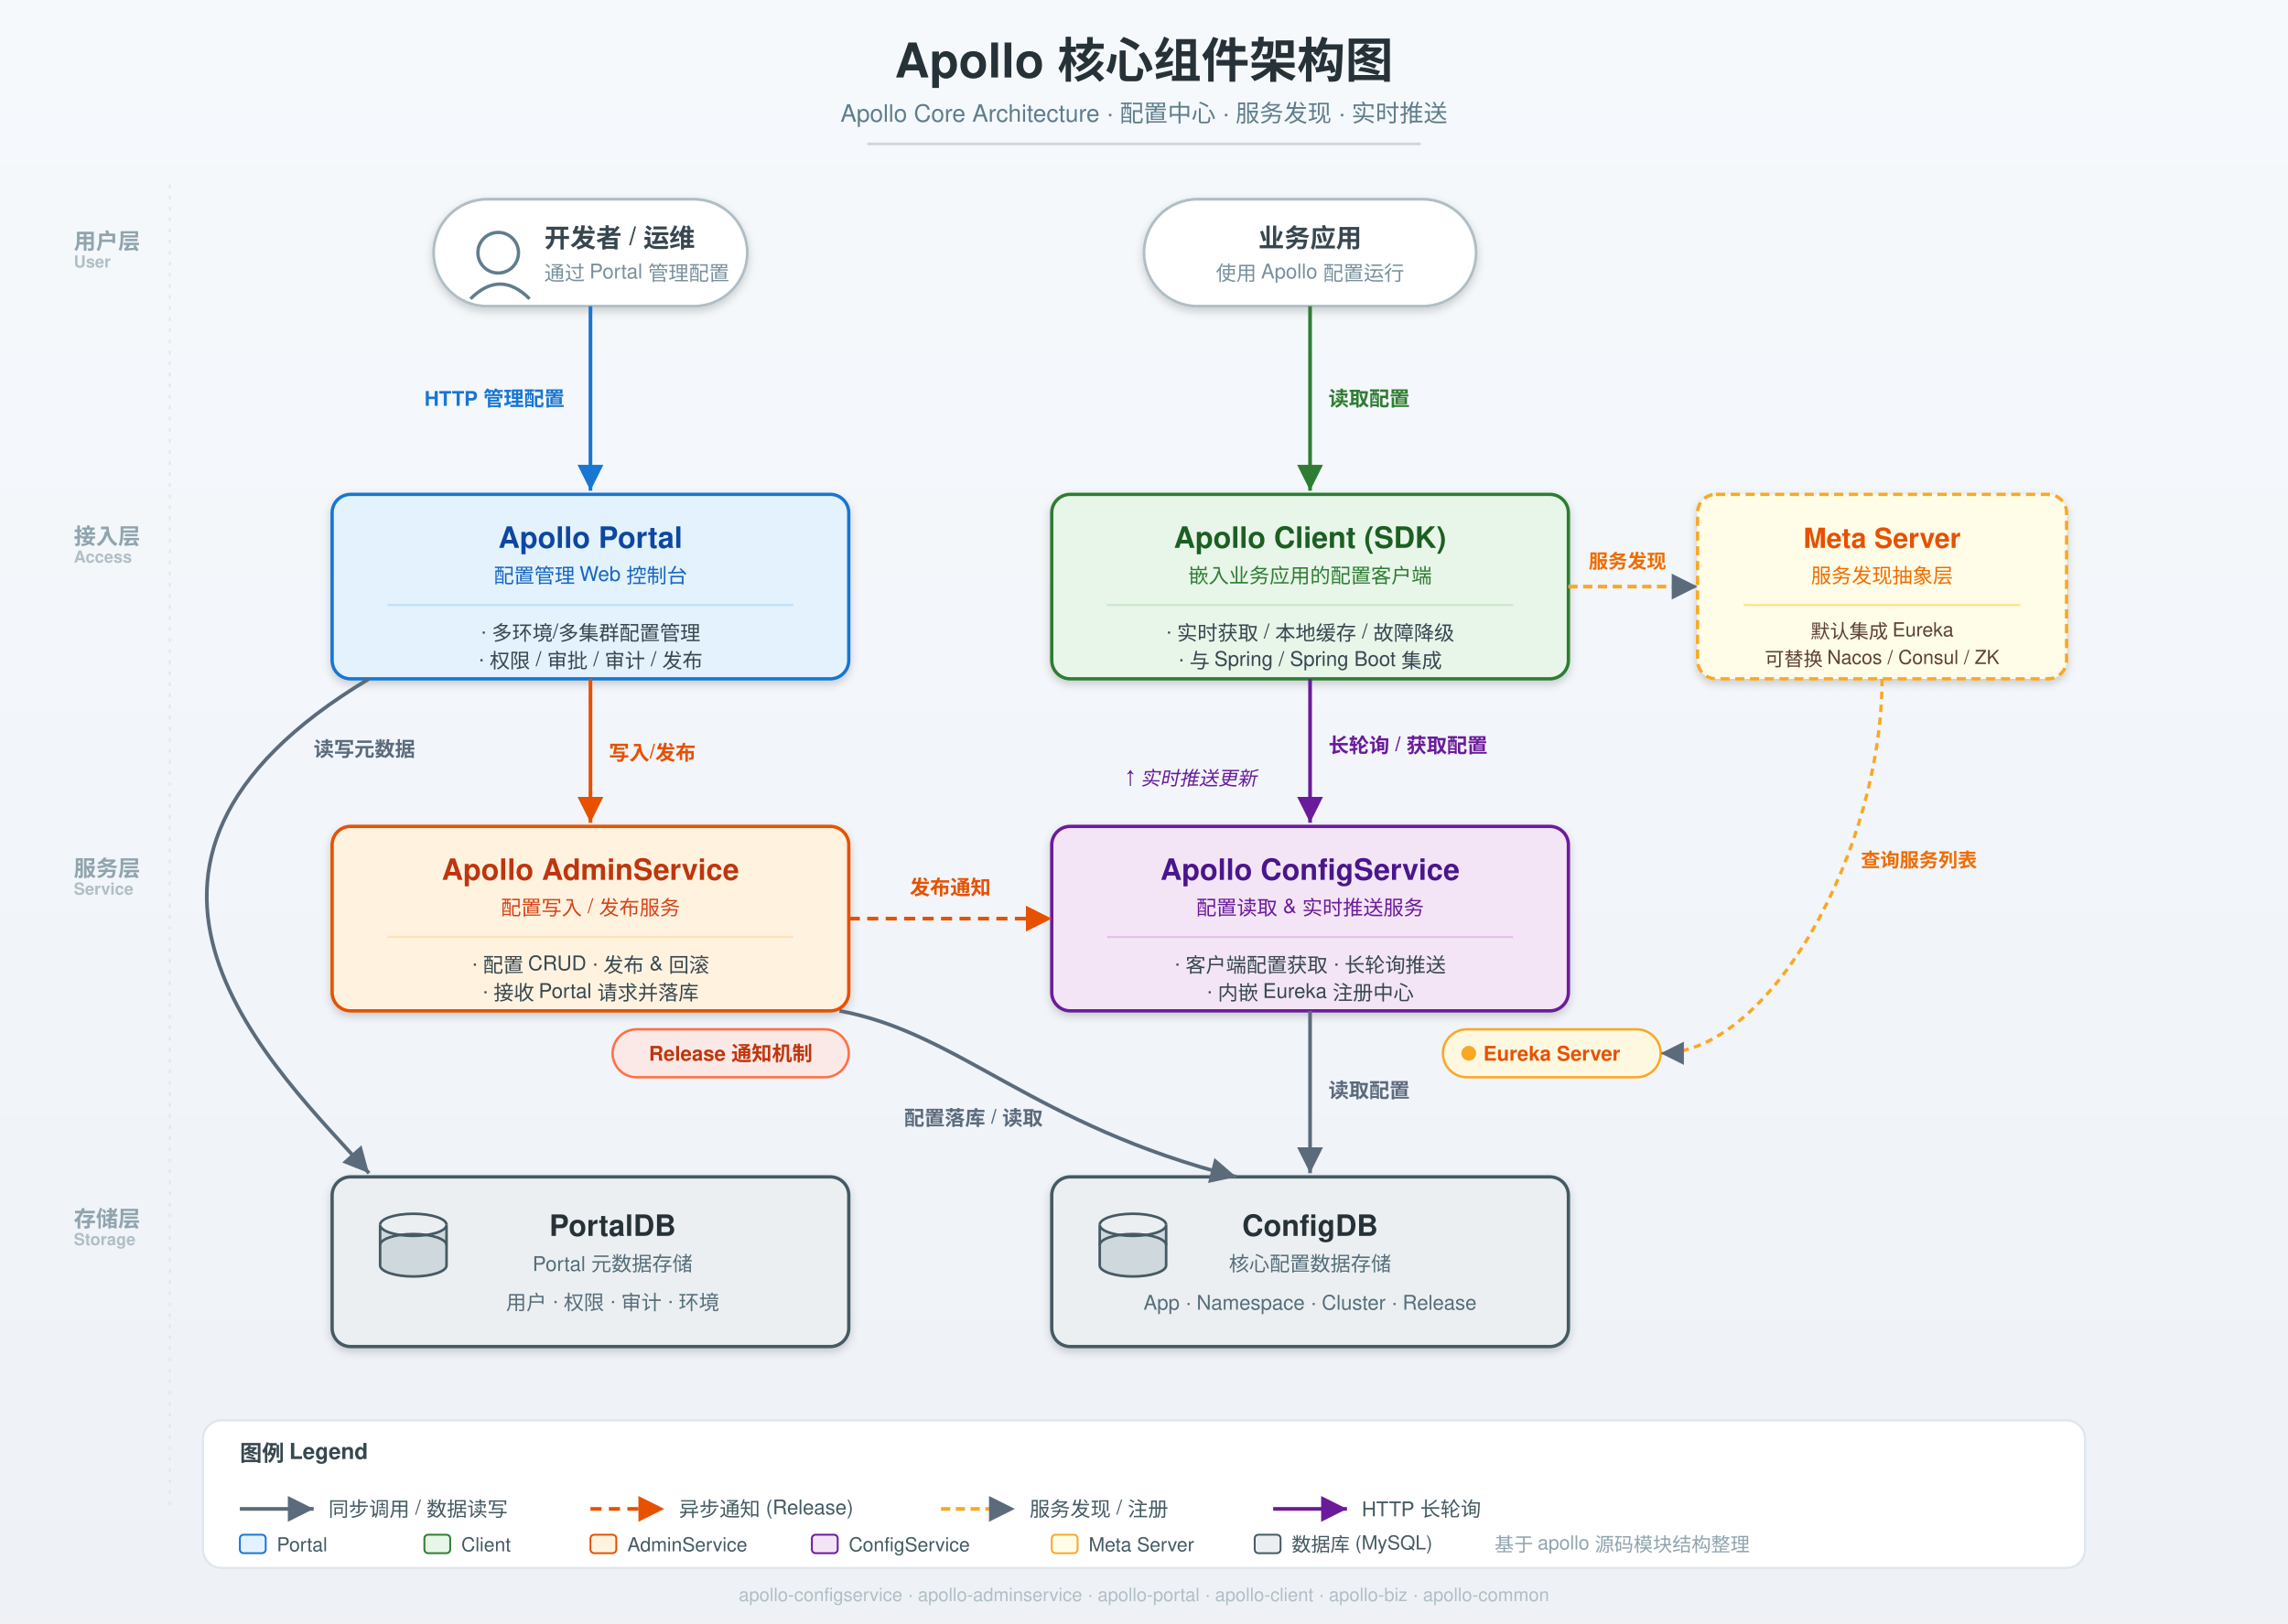
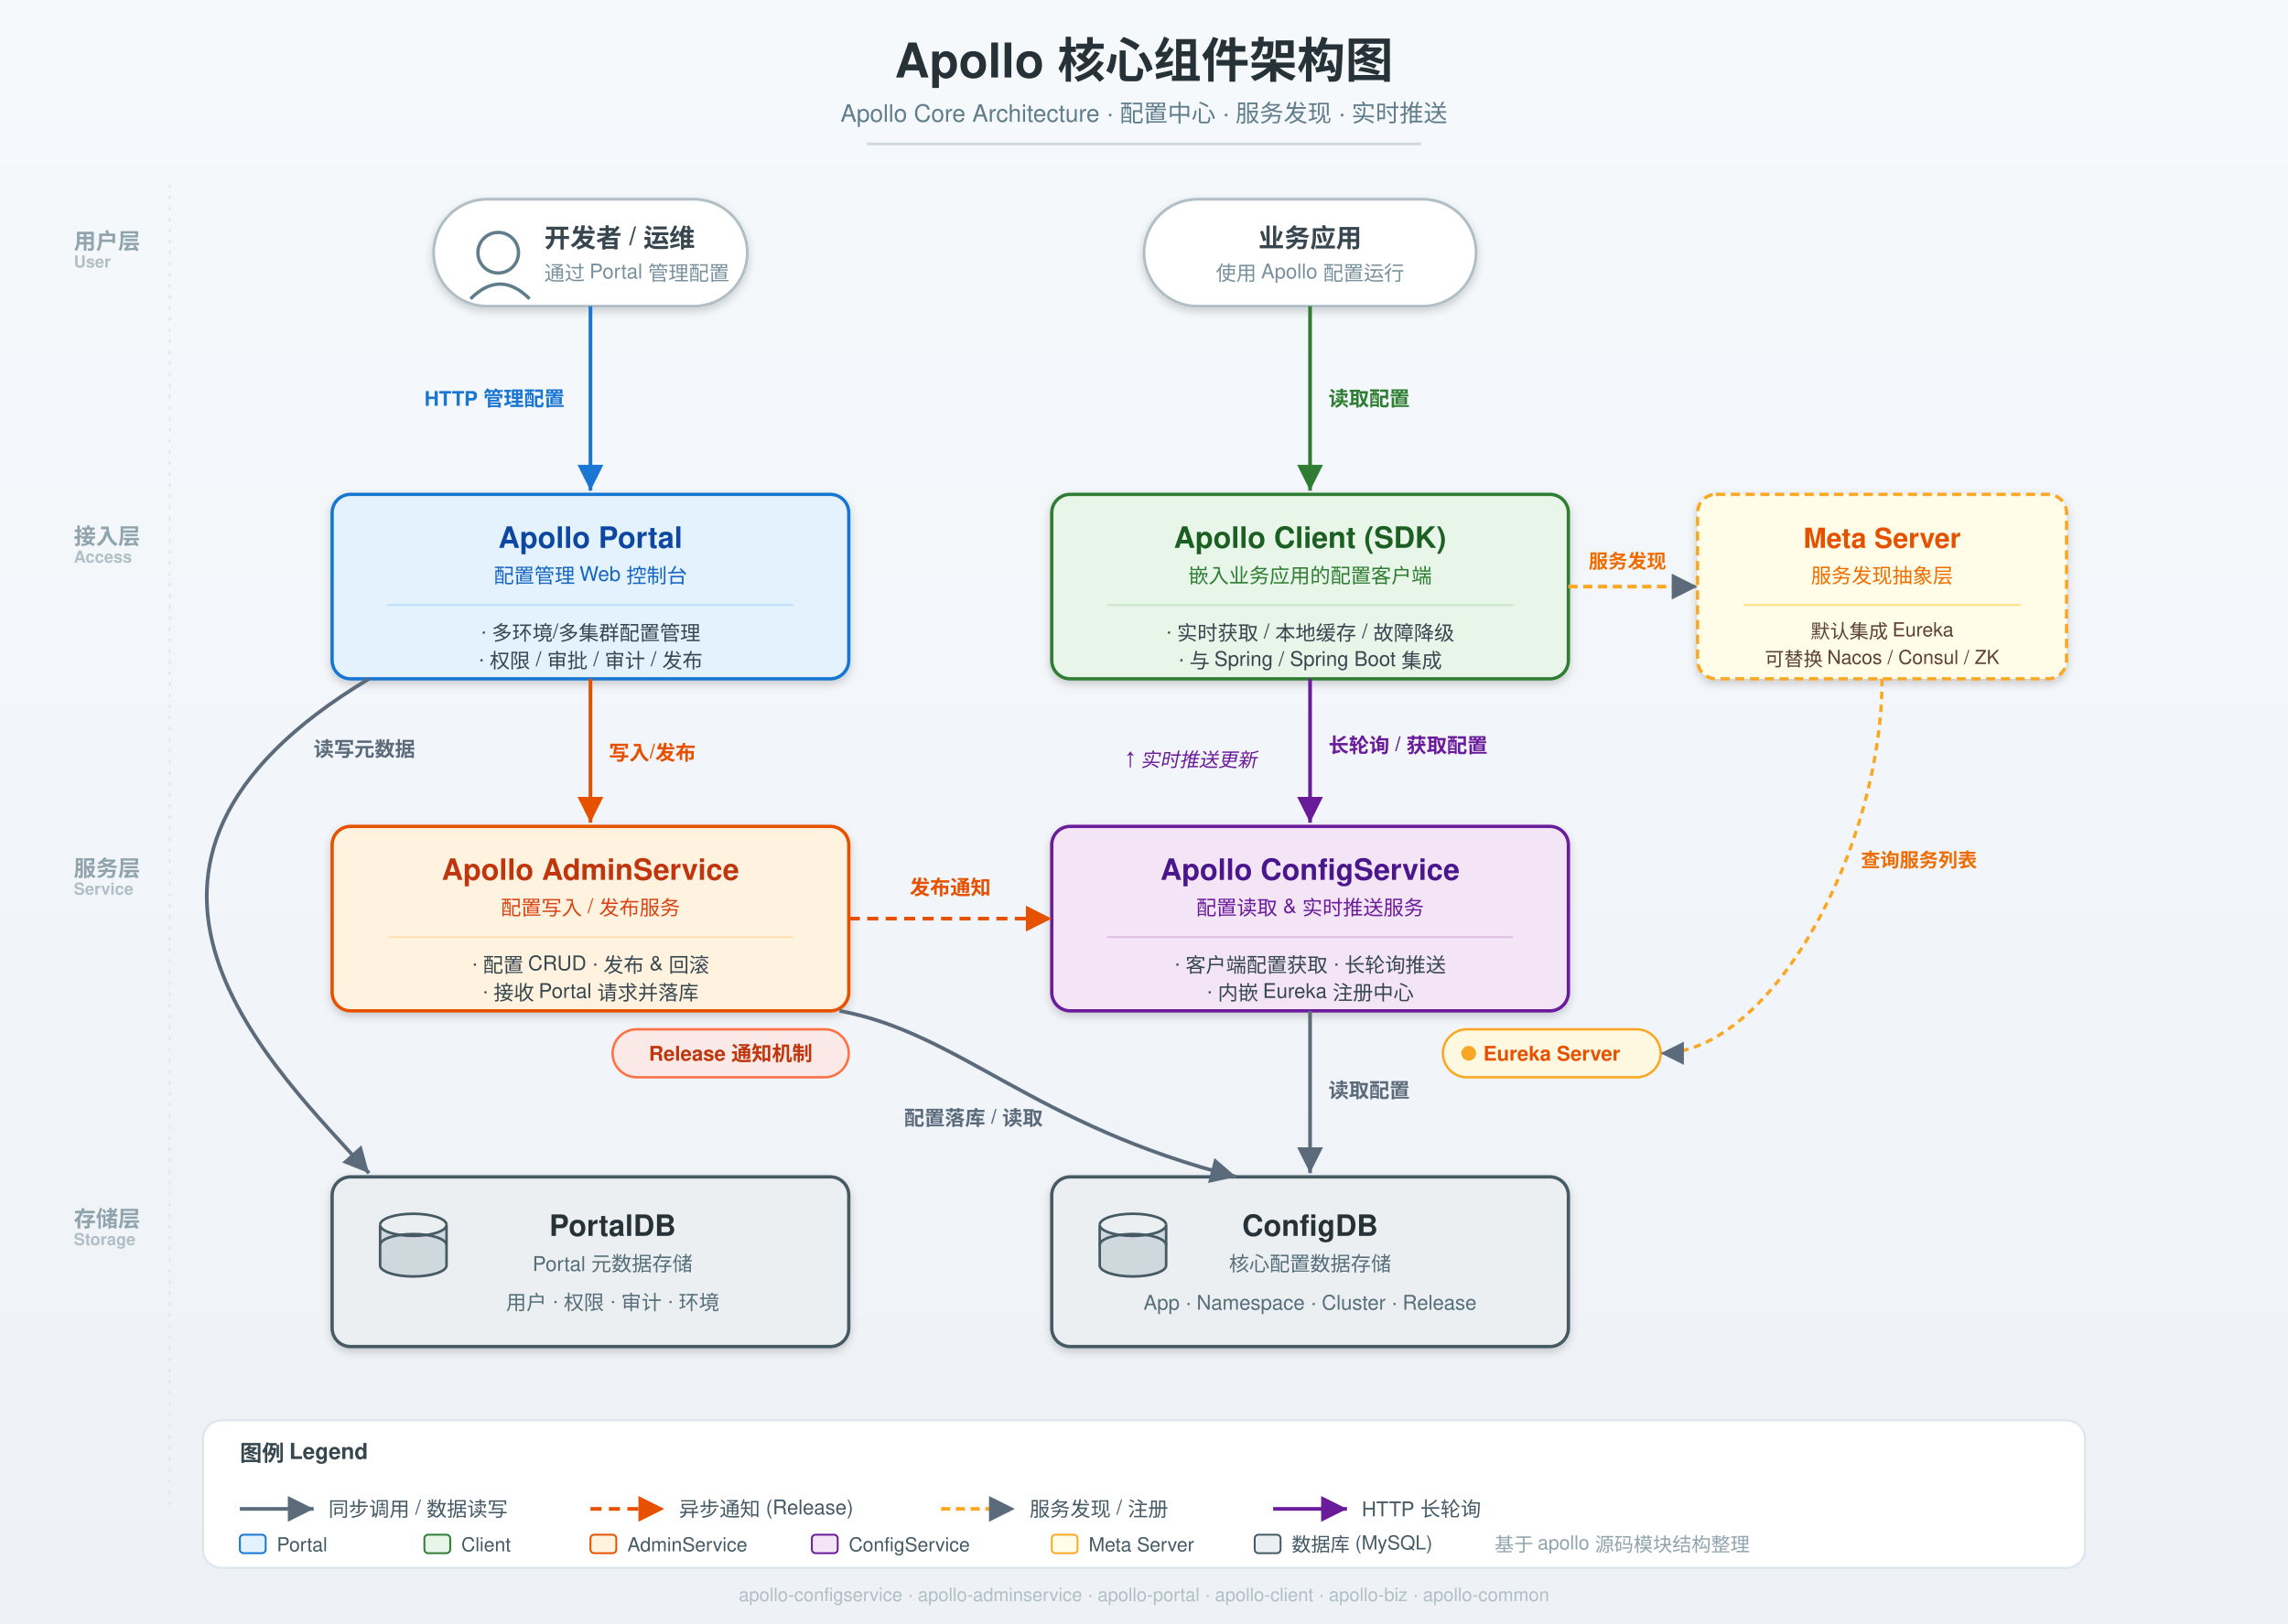
<svg xmlns="http://www.w3.org/2000/svg" viewBox="0 0 1240 880" font-family="'Segoe UI', 'Microsoft YaHei', 'PingFang SC', Helvetica, Arial, sans-serif">
  <defs>
    <linearGradient id="bg" x1="0" y1="0" x2="0" y2="1">
      <stop offset="0%" stop-color="#f6f9fc" />
      <stop offset="100%" stop-color="#eef2f7" />
    </linearGradient>
    <marker id="arrow" viewBox="0 0 10 10" refX="10" refY="5" markerWidth="7" markerHeight="7" orient="auto-start-reverse">
      <path d="M0,0 L10,5 L0,10 z" fill="#5b6b7c" />
    </marker>
    <marker id="arrow-blue" viewBox="0 0 10 10" refX="10" refY="5" markerWidth="7" markerHeight="7" orient="auto-start-reverse">
      <path d="M0,0 L10,5 L0,10 z" fill="#1976d2" />
    </marker>
    <marker id="arrow-green" viewBox="0 0 10 10" refX="10" refY="5" markerWidth="7" markerHeight="7" orient="auto-start-reverse">
      <path d="M0,0 L10,5 L0,10 z" fill="#2e7d32" />
    </marker>
    <marker id="arrow-purple" viewBox="0 0 10 10" refX="10" refY="5" markerWidth="7" markerHeight="7" orient="auto-start-reverse">
      <path d="M0,0 L10,5 L0,10 z" fill="#6a1b9a" />
    </marker>
    <marker id="arrow-orange" viewBox="0 0 10 10" refX="10" refY="5" markerWidth="7" markerHeight="7" orient="auto-start-reverse">
      <path d="M0,0 L10,5 L0,10 z" fill="#e65100" />
    </marker>
    <filter id="cardShadow" x="-20%" y="-20%" width="140%" height="140%">
      <feGaussianBlur in="SourceAlpha" stdDeviation="2.5" />
      <feOffset dx="0" dy="2" result="off" />
      <feComponentTransfer>
        <feFuncA type="linear" slope="0.18" />
      </feComponentTransfer>
      <feMerge>
        <feMergeNode />
        <feMergeNode in="SourceGraphic" />
      </feMerge>
    </filter>
  </defs>
  <rect width="1240" height="880" fill="url(#bg)" />
  <text x="620" y="42" text-anchor="middle" font-size="26" font-weight="700" fill="#263238">Apollo 核心组件架构图</text>
  <text x="620" y="66" text-anchor="middle" font-size="13" fill="#607d8b">Apollo Core Architecture · 配置中心 · 服务发现 · 实时推送</text>
  <line x1="470" y1="78" x2="770" y2="78" stroke="#cfd8dc" stroke-width="1.5" />
  <g font-size="12" fill="#90a4ae" font-weight="600">
    <text x="40" y="135">用户层</text>
    <text x="40" y="145" font-size="9" fill="#b0bec5">User</text>
    <text x="40" y="295">接入层</text>
    <text x="40" y="305" font-size="9" fill="#b0bec5">Access</text>
    <text x="40" y="475">服务层</text>
    <text x="40" y="485" font-size="9" fill="#b0bec5">Service</text>
    <text x="40" y="665">存储层</text>
    <text x="40" y="675" font-size="9" fill="#b0bec5">Storage</text>
  </g>
  <line x1="92" y1="100" x2="92" y2="820" stroke="#dfe7ee" stroke-width="1" stroke-dasharray="2 4" />
  <g filter="url(#cardShadow)">
    <rect x="235" y="108" width="170" height="58" rx="29" fill="#ffffff" stroke="#b0bec5" stroke-width="1.5" />
    <circle cx="270" cy="137" r="11" fill="none" stroke="#607d8b" stroke-width="1.8" />
    <path d="M255 162 q16 -16 32 0" fill="none" stroke="#607d8b" stroke-width="1.8" />
    <text x="295" y="134" font-size="14" font-weight="600" fill="#37474f">开发者 / 运维</text>
    <text x="295" y="152" font-size="11" fill="#78909c">通过 Portal 管理配置</text>
  </g>
  <g filter="url(#cardShadow)">
    <rect x="620" y="108" width="180" height="58" rx="29" fill="#ffffff" stroke="#b0bec5" stroke-width="1.5" />
    <text x="710" y="134" text-anchor="middle" font-size="14" font-weight="600" fill="#37474f">业务应用</text>
    <text x="710" y="152" text-anchor="middle" font-size="11" fill="#78909c">使用 Apollo 配置运行</text>
  </g>
  <g filter="url(#cardShadow)">
    <rect x="180" y="268" width="280" height="100" rx="10" fill="#e3f2fd" stroke="#1976d2" stroke-width="1.8" />
    <text x="320" y="297" text-anchor="middle" font-size="16" font-weight="700" fill="#0d47a1">Apollo Portal</text>
    <text x="320" y="316" text-anchor="middle" font-size="11" fill="#1565c0">配置管理 Web 控制台</text>
    <line x1="210" y1="328" x2="430" y2="328" stroke="#bbdefb" stroke-width="1" />
    <text x="320" y="346" text-anchor="middle" font-size="11" fill="#37474f">· 多环境/多集群配置管理</text>
    <text x="320" y="361" text-anchor="middle" font-size="11" fill="#37474f">· 权限 / 审批 / 审计 / 发布</text>
  </g>
  <g filter="url(#cardShadow)">
    <rect x="570" y="268" width="280" height="100" rx="10" fill="#e8f5e9" stroke="#2e7d32" stroke-width="1.8" />
    <text x="710" y="297" text-anchor="middle" font-size="16" font-weight="700" fill="#1b5e20">Apollo Client (SDK)</text>
    <text x="710" y="316" text-anchor="middle" font-size="11" fill="#2e7d32">嵌入业务应用的配置客户端</text>
    <line x1="600" y1="328" x2="820" y2="328" stroke="#c8e6c9" stroke-width="1" />
    <text x="710" y="346" text-anchor="middle" font-size="11" fill="#37474f">· 实时获取 / 本地缓存 / 故障降级</text>
    <text x="710" y="361" text-anchor="middle" font-size="11" fill="#37474f">· 与 Spring / Spring Boot 集成</text>
  </g>
  <g filter="url(#cardShadow)">
    <rect x="920" y="268" width="200" height="100" rx="10" fill="#fffde7" stroke="#f9a825" stroke-width="1.8" stroke-dasharray="5 3" />
    <text x="1020" y="297" text-anchor="middle" font-size="15" font-weight="700" fill="#e65100">Meta Server</text>
    <text x="1020" y="316" text-anchor="middle" font-size="11" fill="#ef6c00">服务发现抽象层</text>
    <line x1="945" y1="328" x2="1095" y2="328" stroke="#ffe082" stroke-width="1" />
    <text x="1020" y="346" text-anchor="middle" font-size="10.5" fill="#5d4037">默认集成 Eureka</text>
    <text x="1020" y="361" text-anchor="middle" font-size="10.5" fill="#5d4037">可替换 Nacos / Consul / ZK</text>
  </g>
  <g filter="url(#cardShadow)">
    <rect x="180" y="448" width="280" height="100" rx="10" fill="#fff3e0" stroke="#e65100" stroke-width="1.8" />
    <text x="320" y="477" text-anchor="middle" font-size="16" font-weight="700" fill="#bf360c">Apollo AdminService</text>
    <text x="320" y="496" text-anchor="middle" font-size="11" fill="#d84315">配置写入 / 发布服务</text>
    <line x1="210" y1="508" x2="430" y2="508" stroke="#ffe0b2" stroke-width="1" />
    <text x="320" y="526" text-anchor="middle" font-size="11" fill="#37474f">· 配置 CRUD · 发布 &amp; 回滚</text>
    <text x="320" y="541" text-anchor="middle" font-size="11" fill="#37474f">· 接收 Portal 请求并落库</text>
  </g>
  <g filter="url(#cardShadow)">
    <rect x="570" y="448" width="280" height="100" rx="10" fill="#f3e5f5" stroke="#6a1b9a" stroke-width="1.8" />
    <text x="710" y="477" text-anchor="middle" font-size="16" font-weight="700" fill="#4a148c">Apollo ConfigService</text>
    <text x="710" y="496" text-anchor="middle" font-size="11" fill="#6a1b9a">配置读取 &amp; 实时推送服务</text>
    <line x1="600" y1="508" x2="820" y2="508" stroke="#e1bee7" stroke-width="1" />
    <text x="710" y="526" text-anchor="middle" font-size="11" fill="#37474f">· 客户端配置获取 · 长轮询推送</text>
    <text x="710" y="541" text-anchor="middle" font-size="11" fill="#37474f">· 内嵌 Eureka 注册中心</text>
  </g>
  <g>
    <rect x="782" y="558" width="118" height="26" rx="13" fill="#fff8e1" stroke="#f9a825" stroke-width="1.3" />
    <circle cx="796" cy="571" r="4" fill="#f9a825" />
    <text x="841" y="575" text-anchor="middle" font-size="11" font-weight="600" fill="#e65100">Eureka Server</text>
  </g>
  <g>
    <rect x="332" y="558" width="128" height="26" rx="13" fill="#fbe9e7" stroke="#ff7043" stroke-width="1.3" />
    <text x="396" y="575" text-anchor="middle" font-size="11" font-weight="600" fill="#bf360c">Release 通知机制</text>
  </g>
  <g filter="url(#cardShadow)">
    <rect x="180" y="638" width="280" height="92" rx="10" fill="#eceff1" stroke="#455a64" stroke-width="1.8" />
    <g transform="translate(206,658)">
      <path d="M0 6 a18 6 0 0 0 36 0 v22 a18 6 0 0 1 -36 0 z" fill="#cfd8dc" stroke="#455a64" stroke-width="1.4" />
      <path d="M0 6 a18 6 0 0 1 36 0" fill="none" stroke="#455a64" stroke-width="1.4" />
      <path d="M0 17 a18 6 0 0 1 36 0" fill="none" stroke="#455a64" stroke-width="1.4" />
    </g>
    <text x="332" y="670" text-anchor="middle" font-size="16" font-weight="700" fill="#263238">PortalDB</text>
    <text x="332" y="689" text-anchor="middle" font-size="11" fill="#546e7a">Portal 元数据存储</text>
    <text x="332" y="710" text-anchor="middle" font-size="11" fill="#546e7a">用户 · 权限 · 审计 · 环境</text>
  </g>
  <g filter="url(#cardShadow)">
    <rect x="570" y="638" width="280" height="92" rx="10" fill="#eceff1" stroke="#455a64" stroke-width="1.8" />
    <g transform="translate(596,658)">
      <path d="M0 6 a18 6 0 0 0 36 0 v22 a18 6 0 0 1 -36 0 z" fill="#cfd8dc" stroke="#455a64" stroke-width="1.4" />
      <path d="M0 6 a18 6 0 0 1 36 0" fill="none" stroke="#455a64" stroke-width="1.4" />
      <path d="M0 17 a18 6 0 0 1 36 0" fill="none" stroke="#455a64" stroke-width="1.4" />
    </g>
    <text x="710" y="670" text-anchor="middle" font-size="16" font-weight="700" fill="#263238">ConfigDB</text>
    <text x="710" y="689" text-anchor="middle" font-size="11" fill="#546e7a">核心配置数据存储</text>
    <text x="710" y="710" text-anchor="middle" font-size="11" fill="#546e7a">App · Namespace · Cluster · Release</text>
  </g>
  <path d="M320 166 L 320 266" fill="none" stroke="#1976d2" stroke-width="2" marker-end="url(#arrow-blue)" />
  <text x="230" y="220" font-size="11" fill="#1976d2" font-weight="600">HTTP 管理配置</text>
  <path d="M710 166 L 710 266" fill="none" stroke="#2e7d32" stroke-width="2" marker-end="url(#arrow-green)" />
  <text x="720" y="220" font-size="11" fill="#2e7d32" font-weight="600">读取配置</text>
  <path d="M320 368 L 320 446" fill="none" stroke="#e65100" stroke-width="2" marker-end="url(#arrow-orange)" />
  <text x="330" y="412" font-size="11" fill="#e65100" font-weight="600">写入/发布</text>
  <path d="M200 368 C 30 470, 150 580, 200 636" fill="none" stroke="#5b6b7c" stroke-width="2" marker-end="url(#arrow)" />
  <text x="170" y="410" font-size="11" fill="#5b6b7c" font-weight="600">读写元数据</text>
  <path d="M455 548 C 520 560, 560 610, 670 638" fill="none" stroke="#5b6b7c" stroke-width="2" marker-end="url(#arrow)" />
  <text x="490" y="610" font-size="11" fill="#5b6b7c" font-weight="600">配置落库 / 读取</text>
  <path d="M460 498 L 570 498" fill="none" stroke="#e65100" stroke-width="2" stroke-dasharray="6 4" marker-end="url(#arrow-orange)" />
  <text x="515" y="485" text-anchor="middle" font-size="11" fill="#e65100" font-weight="600">发布通知</text>
  <path d="M850 318 L 920 318" fill="none" stroke="#f9a825" stroke-width="2" stroke-dasharray="5 3" marker-end="url(#arrow)" />
  <text x="882" y="308" text-anchor="middle" font-size="10.5" fill="#ef6c00" font-weight="600">服务发现</text>
  <path d="M1020 368 C 1020 460, 960 571, 900 571" fill="none" stroke="#f9a825" stroke-width="1.8" stroke-dasharray="4 3" marker-end="url(#arrow)" />
  <text x="1040" y="470" text-anchor="middle" font-size="10.5" fill="#ef6c00" font-weight="600">查询服务列表</text>
  <path d="M710 368 L 710 446" fill="none" stroke="#6a1b9a" stroke-width="2" marker-end="url(#arrow-purple)" />
  <text x="720" y="408" font-size="11" fill="#6a1b9a" font-weight="600">长轮询 / 获取配置</text>
  <path d="M710 548 L 710 636" fill="none" stroke="#5b6b7c" stroke-width="2" marker-end="url(#arrow)" />
  <text x="720" y="595" font-size="11" fill="#5b6b7c" font-weight="600">读取配置</text>
-   <text x="610" y="425" font-size="10.5" fill="#6a1b9a" font-style="italic">↑ 实时推送更新</text>
+   <text x="610" y="415" font-size="10.5" fill="#6a1b9a" font-style="italic">↑ 实时推送更新</text>
  <g transform="translate(110, 770)">
    <rect x="0" y="0" width="1020" height="80" rx="10" fill="#ffffff" stroke="#dfe7ee" stroke-width="1.2" />
    <text x="20" y="22" font-size="12" font-weight="700" fill="#37474f">图例 Legend</text>
    <line x1="20" y1="48" x2="60" y2="48" stroke="#5b6b7c" stroke-width="2" marker-end="url(#arrow)" />
    <text x="68" y="52" font-size="11" fill="#455a64">同步调用 / 数据读写</text>
    <line x1="210" y1="48" x2="250" y2="48" stroke="#e65100" stroke-width="2" stroke-dasharray="6 4" marker-end="url(#arrow-orange)" />
    <text x="258" y="52" font-size="11" fill="#455a64">异步通知 (Release)</text>
    <line x1="400" y1="48" x2="440" y2="48" stroke="#f9a825" stroke-width="2" stroke-dasharray="5 3" marker-end="url(#arrow)" />
    <text x="448" y="52" font-size="11" fill="#455a64">服务发现 / 注册</text>
    <line x1="580" y1="48" x2="620" y2="48" stroke="#6a1b9a" stroke-width="2" marker-end="url(#arrow-purple)" />
    <text x="628" y="52" font-size="11" fill="#455a64">HTTP 长轮询</text>
    <rect x="20" y="62" width="14" height="10" rx="2" fill="#e3f2fd" stroke="#1976d2" />
    <text x="40" y="71" font-size="10.5" fill="#455a64">Portal</text>
    <rect x="120" y="62" width="14" height="10" rx="2" fill="#e8f5e9" stroke="#2e7d32" />
    <text x="140" y="71" font-size="10.5" fill="#455a64">Client</text>
    <rect x="210" y="62" width="14" height="10" rx="2" fill="#fff3e0" stroke="#e65100" />
    <text x="230" y="71" font-size="10.5" fill="#455a64">AdminService</text>
    <rect x="330" y="62" width="14" height="10" rx="2" fill="#f3e5f5" stroke="#6a1b9a" />
    <text x="350" y="71" font-size="10.5" fill="#455a64">ConfigService</text>
    <rect x="460" y="62" width="14" height="10" rx="2" fill="#fffde7" stroke="#f9a825" />
    <text x="480" y="71" font-size="10.5" fill="#455a64">Meta Server</text>
    <rect x="570" y="62" width="14" height="10" rx="2" fill="#eceff1" stroke="#455a64" />
    <text x="590" y="71" font-size="10.5" fill="#455a64">数据库 (MySQL)</text>
    <text x="700" y="71" font-size="10.5" fill="#90a4ae">基于 apollo 源码模块结构整理</text>
  </g>
  <text x="620" y="868" text-anchor="middle" font-size="10" fill="#b0bec5">apollo-configservice · apollo-adminservice · apollo-portal · apollo-client · apollo-biz · apollo-common</text>
</svg>
